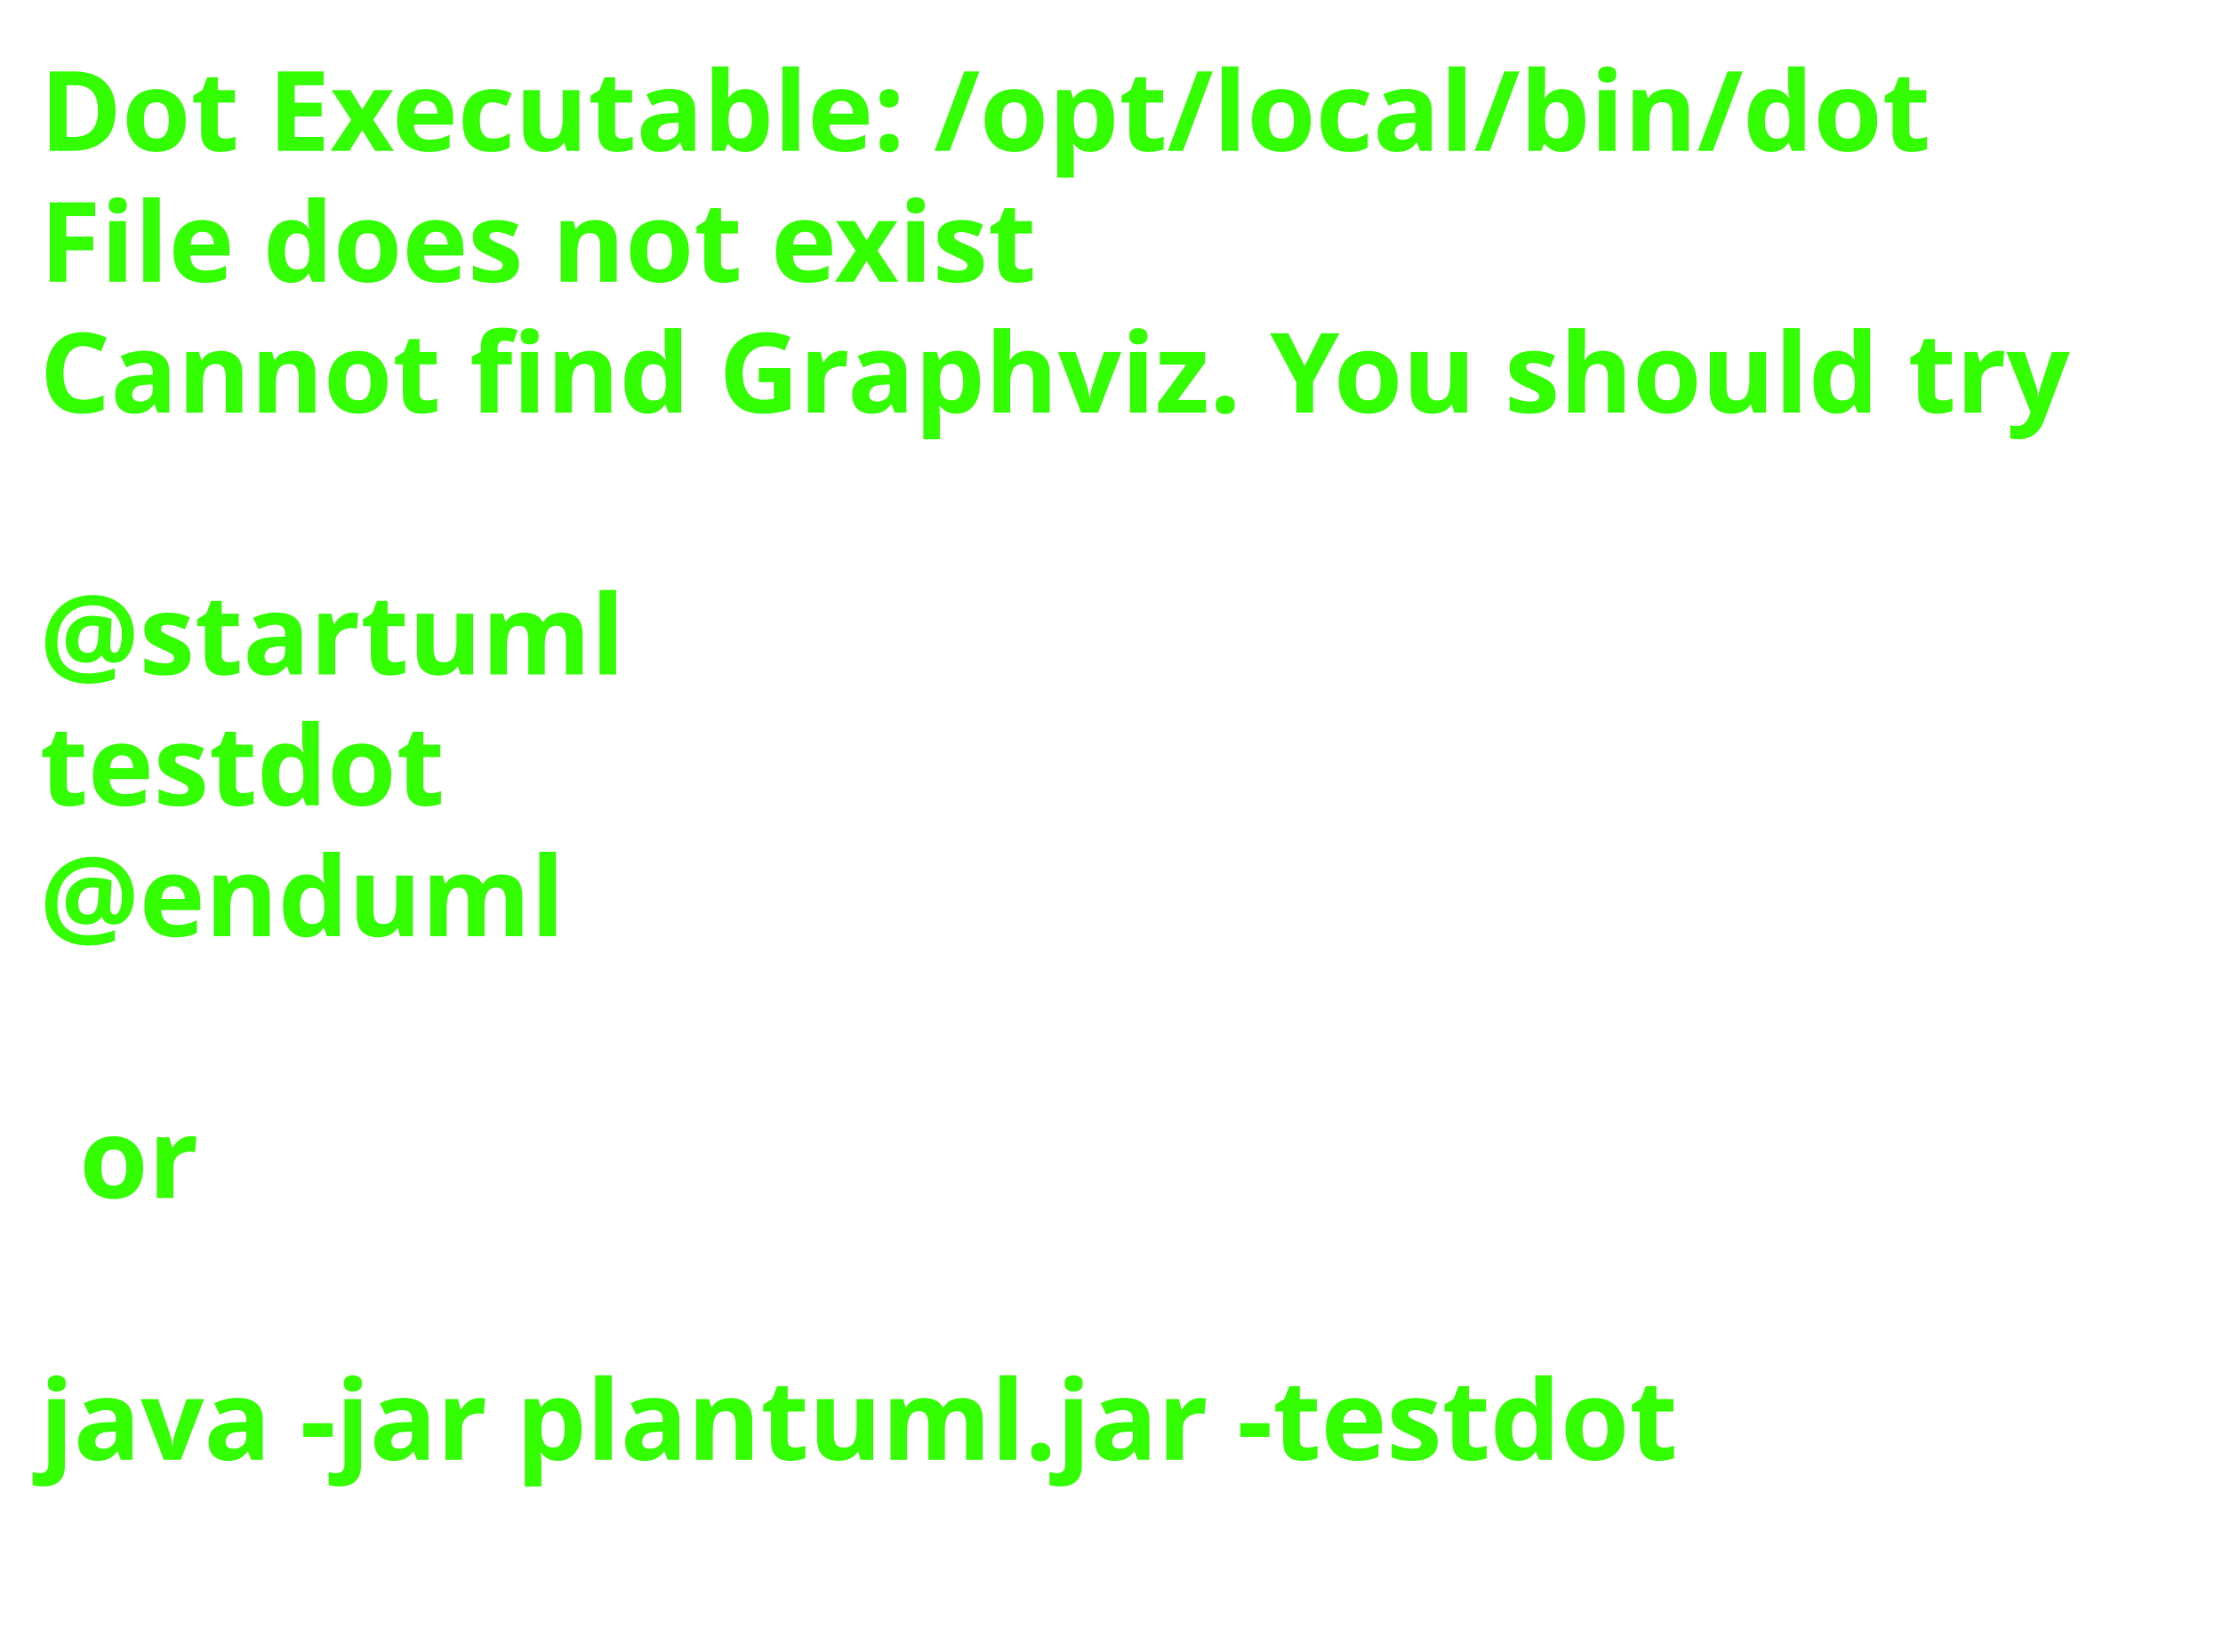
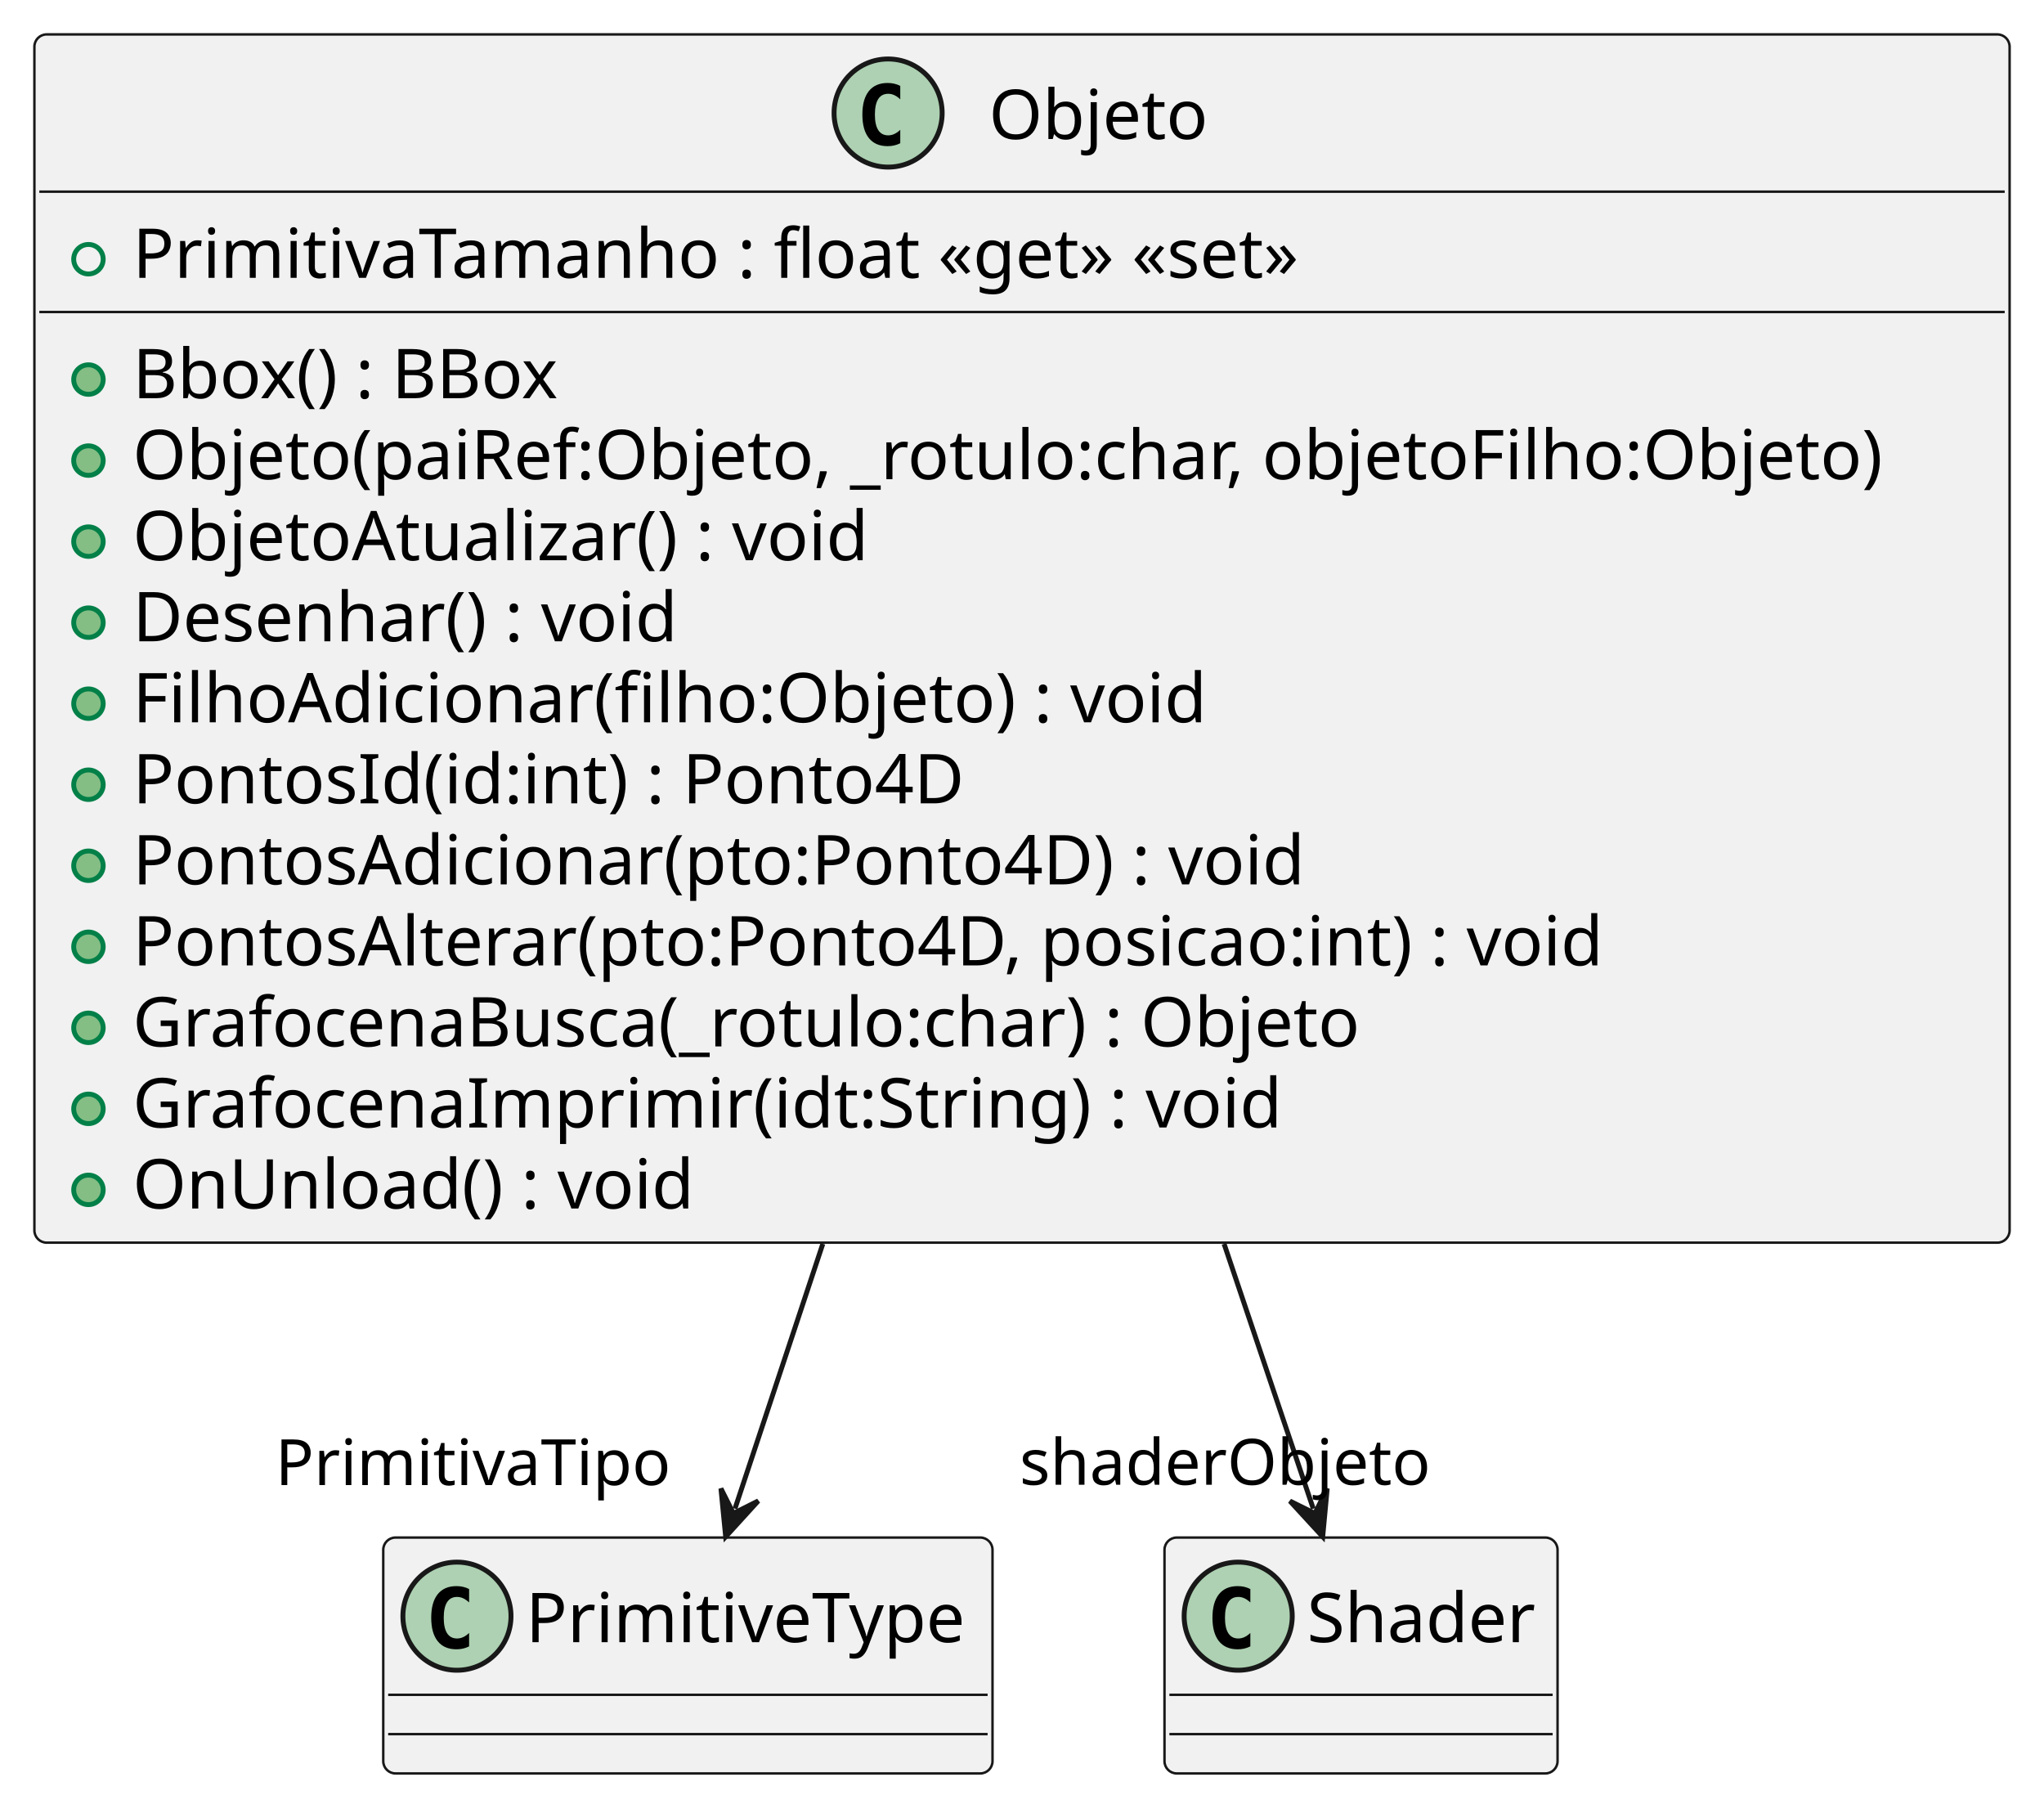
- <svg xmlns="http://www.w3.org/2000/svg" contentStyleType="text/css" height="208px" preserveAspectRatio="none" style="width:280px;height:208px;background:#FFFFFF;" version="1.1" viewBox="0 0 280 208" width="280px" zoomAndPan="magnify">
+ <svg xmlns="http://www.w3.org/2000/svg" contentStyleType="text/css" height="367px" preserveAspectRatio="none" style="width:416px;height:367px;background:#FFFFFF;" version="1.1" viewBox="0 0 416 367" width="416px" zoomAndPan="magnify">
  <defs />
  <g>
-     <text fill="#33FF02" font-family="sans-serif" font-size="14" font-weight="bold" lengthAdjust="spacing" textLength="252" x="5" y="19">Dot Executable: /opt/local/bin/dot</text>
-     <text fill="#33FF02" font-family="sans-serif" font-size="14" font-weight="bold" lengthAdjust="spacing" textLength="134" x="5" y="35.488">File does not exist</text>
-     <text fill="#33FF02" font-family="sans-serif" font-size="14" font-weight="bold" lengthAdjust="spacing" textLength="268" x="5" y="51.977">Cannot find Graphviz. You should try</text>
-     <text fill="#33FF02" font-family="sans-serif" font-size="14" font-weight="bold" lengthAdjust="spacing" textLength="5" x="5" y="68.465"> </text>
-     <text fill="#33FF02" font-family="sans-serif" font-size="14" font-weight="bold" lengthAdjust="spacing" textLength="74" x="5" y="84.953">@startuml</text>
-     <text fill="#33FF02" font-family="sans-serif" font-size="14" font-weight="bold" lengthAdjust="spacing" textLength="52" x="5" y="101.441">testdot</text>
-     <text fill="#33FF02" font-family="sans-serif" font-size="14" font-weight="bold" lengthAdjust="spacing" textLength="66" x="5" y="117.93">@enduml</text>
-     <text fill="#33FF02" font-family="sans-serif" font-size="14" font-weight="bold" lengthAdjust="spacing" textLength="5" x="5" y="134.418"> </text>
-     <text fill="#33FF02" font-family="sans-serif" font-size="14" font-weight="bold" lengthAdjust="spacing" textLength="15" x="10" y="150.906">or</text>
-     <text fill="#33FF02" font-family="sans-serif" font-size="14" font-weight="bold" lengthAdjust="spacing" textLength="5" x="5" y="167.394"> </text>
-     <text fill="#33FF02" font-family="sans-serif" font-size="14" font-weight="bold" lengthAdjust="spacing" textLength="220" x="5" y="183.883">java -jar plantuml.jar -testdot</text>
-     <text fill="#33FF02" font-family="sans-serif" font-size="14" font-weight="bold" lengthAdjust="spacing" textLength="5" x="5" y="200.371"> </text>
+     <g id="elem_Objeto">
+       <rect codeLine="1" fill="#F1F1F1" height="245.859" id="Objeto" rx="2.5" ry="2.5" style="stroke:#181818;stroke-width:0.5;" width="402" x="7" y="7" />
+       <ellipse cx="180.75" cy="23" fill="#ADD1B2" rx="11" ry="11" style="stroke:#181818;stroke-width:1.0;" />
+       <path d="M183.223,29.143 Q182.642,29.442 182.003,29.591 Q181.364,29.741 180.658,29.741 Q178.151,29.741 176.832,28.089 Q175.512,26.437 175.512,23.316 Q175.512,20.186 176.832,18.535 Q178.151,16.883 180.658,16.883 Q181.364,16.883 182.011,17.032 Q182.659,17.182 183.223,17.48 L183.223,20.203 Q182.592,19.622 181.999,19.352 Q181.405,19.082 180.774,19.082 Q179.43,19.082 178.745,20.149 Q178.06,21.216 178.06,23.316 Q178.06,25.408 178.745,26.474 Q179.43,27.541 180.774,27.541 Q181.405,27.541 181.999,27.271 Q182.592,27.002 183.223,26.42 Z " fill="#000000" />
+       <text fill="#000000" font-family="sans-serif" font-size="14" lengthAdjust="spacing" textLength="46" x="201.25" y="28.291">Objeto</text>
+       <line style="stroke:#181818;stroke-width:0.5;" x1="8" x2="408" y1="39" y2="39" />
+       <ellipse cx="18" cy="52.744" fill="none" rx="3" ry="3" style="stroke:#038048;stroke-width:1.0;" />
+       <text fill="#000000" font-family="sans-serif" font-size="14" lengthAdjust="spacing" textLength="245" x="27" y="56.535">PrimitivaTamanho : float «get» «set»</text>
+       <line style="stroke:#181818;stroke-width:0.5;" x1="8" x2="408" y1="63.488" y2="63.488" />
+       <ellipse cx="18" cy="77.232" fill="#84BE84" rx="3" ry="3" style="stroke:#038048;stroke-width:1.0;" />
+       <text fill="#000000" font-family="sans-serif" font-size="14" lengthAdjust="spacing" textLength="91" x="27" y="81.023">Bbox() : BBox</text>
+       <ellipse cx="18" cy="93.721" fill="#84BE84" rx="3" ry="3" style="stroke:#038048;stroke-width:1.0;" />
+       <text fill="#000000" font-family="sans-serif" font-size="14" lengthAdjust="spacing" textLength="376" x="27" y="97.512">Objeto(paiRef:Objeto, _rotulo:char, objetoFilho:Objeto)</text>
+       <ellipse cx="18" cy="110.209" fill="#84BE84" rx="3" ry="3" style="stroke:#038048;stroke-width:1.0;" />
+       <text fill="#000000" font-family="sans-serif" font-size="14" lengthAdjust="spacing" textLength="159" x="27" y="114">ObjetoAtualizar() : void</text>
+       <ellipse cx="18" cy="126.697" fill="#84BE84" rx="3" ry="3" style="stroke:#038048;stroke-width:1.0;" />
+       <text fill="#000000" font-family="sans-serif" font-size="14" lengthAdjust="spacing" textLength="116" x="27" y="130.488">Desenhar() : void</text>
+       <ellipse cx="18" cy="143.185" fill="#84BE84" rx="3" ry="3" style="stroke:#038048;stroke-width:1.0;" />
+       <text fill="#000000" font-family="sans-serif" font-size="14" lengthAdjust="spacing" textLength="232" x="27" y="146.977">FilhoAdicionar(filho:Objeto) : void</text>
+       <ellipse cx="18" cy="159.674" fill="#84BE84" rx="3" ry="3" style="stroke:#038048;stroke-width:1.0;" />
+       <text fill="#000000" font-family="sans-serif" font-size="14" lengthAdjust="spacing" textLength="176" x="27" y="163.465">PontosId(id:int) : Ponto4D</text>
+       <ellipse cx="18" cy="176.162" fill="#84BE84" rx="3" ry="3" style="stroke:#038048;stroke-width:1.0;" />
+       <text fill="#000000" font-family="sans-serif" font-size="14" lengthAdjust="spacing" textLength="250" x="27" y="179.953">PontosAdicionar(pto:Ponto4D) : void</text>
+       <ellipse cx="18" cy="192.65" fill="#84BE84" rx="3" ry="3" style="stroke:#038048;stroke-width:1.0;" />
+       <text fill="#000000" font-family="sans-serif" font-size="14" lengthAdjust="spacing" textLength="314" x="27" y="196.441">PontosAlterar(pto:Ponto4D, posicao:int) : void</text>
+       <ellipse cx="18" cy="209.139" fill="#84BE84" rx="3" ry="3" style="stroke:#038048;stroke-width:1.0;" />
+       <text fill="#000000" font-family="sans-serif" font-size="14" lengthAdjust="spacing" textLength="260" x="27" y="212.93">GrafocenaBusca(_rotulo:char) : Objeto</text>
+       <ellipse cx="18" cy="225.627" fill="#84BE84" rx="3" ry="3" style="stroke:#038048;stroke-width:1.0;" />
+       <text fill="#000000" font-family="sans-serif" font-size="14" lengthAdjust="spacing" textLength="243" x="27" y="229.418">GrafocenaImprimir(idt:String) : void</text>
+       <ellipse cx="18" cy="242.115" fill="#84BE84" rx="3" ry="3" style="stroke:#038048;stroke-width:1.0;" />
+       <text fill="#000000" font-family="sans-serif" font-size="14" lengthAdjust="spacing" textLength="120" x="27" y="245.906">OnUnload() : void</text>
+     </g>
+     <g id="elem_PrimitiveType">
+       <rect fill="#F1F1F1" height="48" id="PrimitiveType" rx="2.5" ry="2.5" style="stroke:#181818;stroke-width:0.5;" width="124" x="78" y="312.86" />
+       <ellipse cx="93" cy="328.86" fill="#ADD1B2" rx="11" ry="11" style="stroke:#181818;stroke-width:1.0;" />
+       <path d="M95.473,335.003 Q94.892,335.302 94.253,335.451 Q93.614,335.601 92.908,335.601 Q90.401,335.601 89.082,333.949 Q87.762,332.297 87.762,329.176 Q87.762,326.046 89.082,324.395 Q90.401,322.743 92.908,322.743 Q93.614,322.743 94.261,322.892 Q94.909,323.042 95.473,323.341 L95.473,326.063 Q94.842,325.482 94.249,325.212 Q93.655,324.942 93.024,324.942 Q91.68,324.942 90.995,326.009 Q90.31,327.076 90.31,329.176 Q90.31,331.268 90.995,332.334 Q91.68,333.401 93.024,333.401 Q93.655,333.401 94.249,333.131 Q94.842,332.861 95.473,332.28 Z " fill="#000000" />
+       <text fill="#000000" font-family="sans-serif" font-size="14" lengthAdjust="spacing" textLength="92" x="107" y="334.151">PrimitiveType</text>
+       <line style="stroke:#181818;stroke-width:0.5;" x1="79" x2="201" y1="344.86" y2="344.86" />
+       <line style="stroke:#181818;stroke-width:0.5;" x1="79" x2="201" y1="352.86" y2="352.86" />
+     </g>
+     <g id="elem_Shader">
+       <rect fill="#F1F1F1" height="48" id="Shader" rx="2.5" ry="2.5" style="stroke:#181818;stroke-width:0.5;" width="80" x="237" y="312.86" />
+       <ellipse cx="252" cy="328.86" fill="#ADD1B2" rx="11" ry="11" style="stroke:#181818;stroke-width:1.0;" />
+       <path d="M254.473,335.003 Q253.892,335.302 253.253,335.451 Q252.614,335.601 251.908,335.601 Q249.401,335.601 248.082,333.949 Q246.762,332.297 246.762,329.176 Q246.762,326.046 248.082,324.395 Q249.401,322.743 251.908,322.743 Q252.614,322.743 253.261,322.892 Q253.909,323.042 254.473,323.341 L254.473,326.063 Q253.842,325.482 253.249,325.212 Q252.655,324.942 252.024,324.942 Q250.68,324.942 249.995,326.009 Q249.31,327.076 249.31,329.176 Q249.31,331.268 249.995,332.334 Q250.68,333.401 252.024,333.401 Q252.655,333.401 253.249,333.131 Q253.842,332.861 254.473,332.28 Z " fill="#000000" />
+       <text fill="#000000" font-family="sans-serif" font-size="14" lengthAdjust="spacing" textLength="48" x="266" y="334.151">Shader</text>
+       <line style="stroke:#181818;stroke-width:0.5;" x1="238" x2="316" y1="344.86" y2="344.86" />
+       <line style="stroke:#181818;stroke-width:0.5;" x1="238" x2="316" y1="352.86" y2="352.86" />
+     </g>
+     <g id="link_Objeto_PrimitiveType">
+       <path codeLine="15" d="M167.46,253.1 C159.9,275.9 154.67,291.655 149.58,306.995 " fill="none" id="Objeto-to-PrimitiveType" style="stroke:#181818;stroke-width:1.0;" />
+       <polygon fill="#181818" points="147.69,312.69,154.321,305.408,149.265,307.944,146.728,302.888,147.69,312.69" style="stroke:#181818;stroke-width:1.0;" />
+       <text fill="#000000" font-family="sans-serif" font-size="13" lengthAdjust="spacing" textLength="83" x="56.026" y="302.183">PrimitivaTipo</text>
+     </g>
+     <g id="link_Objeto_Shader">
+       <path codeLine="16" d="M249.13,253.1 C256.81,275.9 262.114,291.664 267.284,307.004 " fill="none" id="Objeto-to-Shader" style="stroke:#181818;stroke-width:1.0;" />
+       <polygon fill="#181818" points="269.2,312.69,270.116,302.884,267.603,307.952,262.535,305.439,269.2,312.69" style="stroke:#181818;stroke-width:1.0;" />
+       <text fill="#000000" font-family="sans-serif" font-size="13" lengthAdjust="spacing" textLength="84" x="207.502" y="302.121">shaderObjeto</text>
+     </g>
  </g>
</svg>
